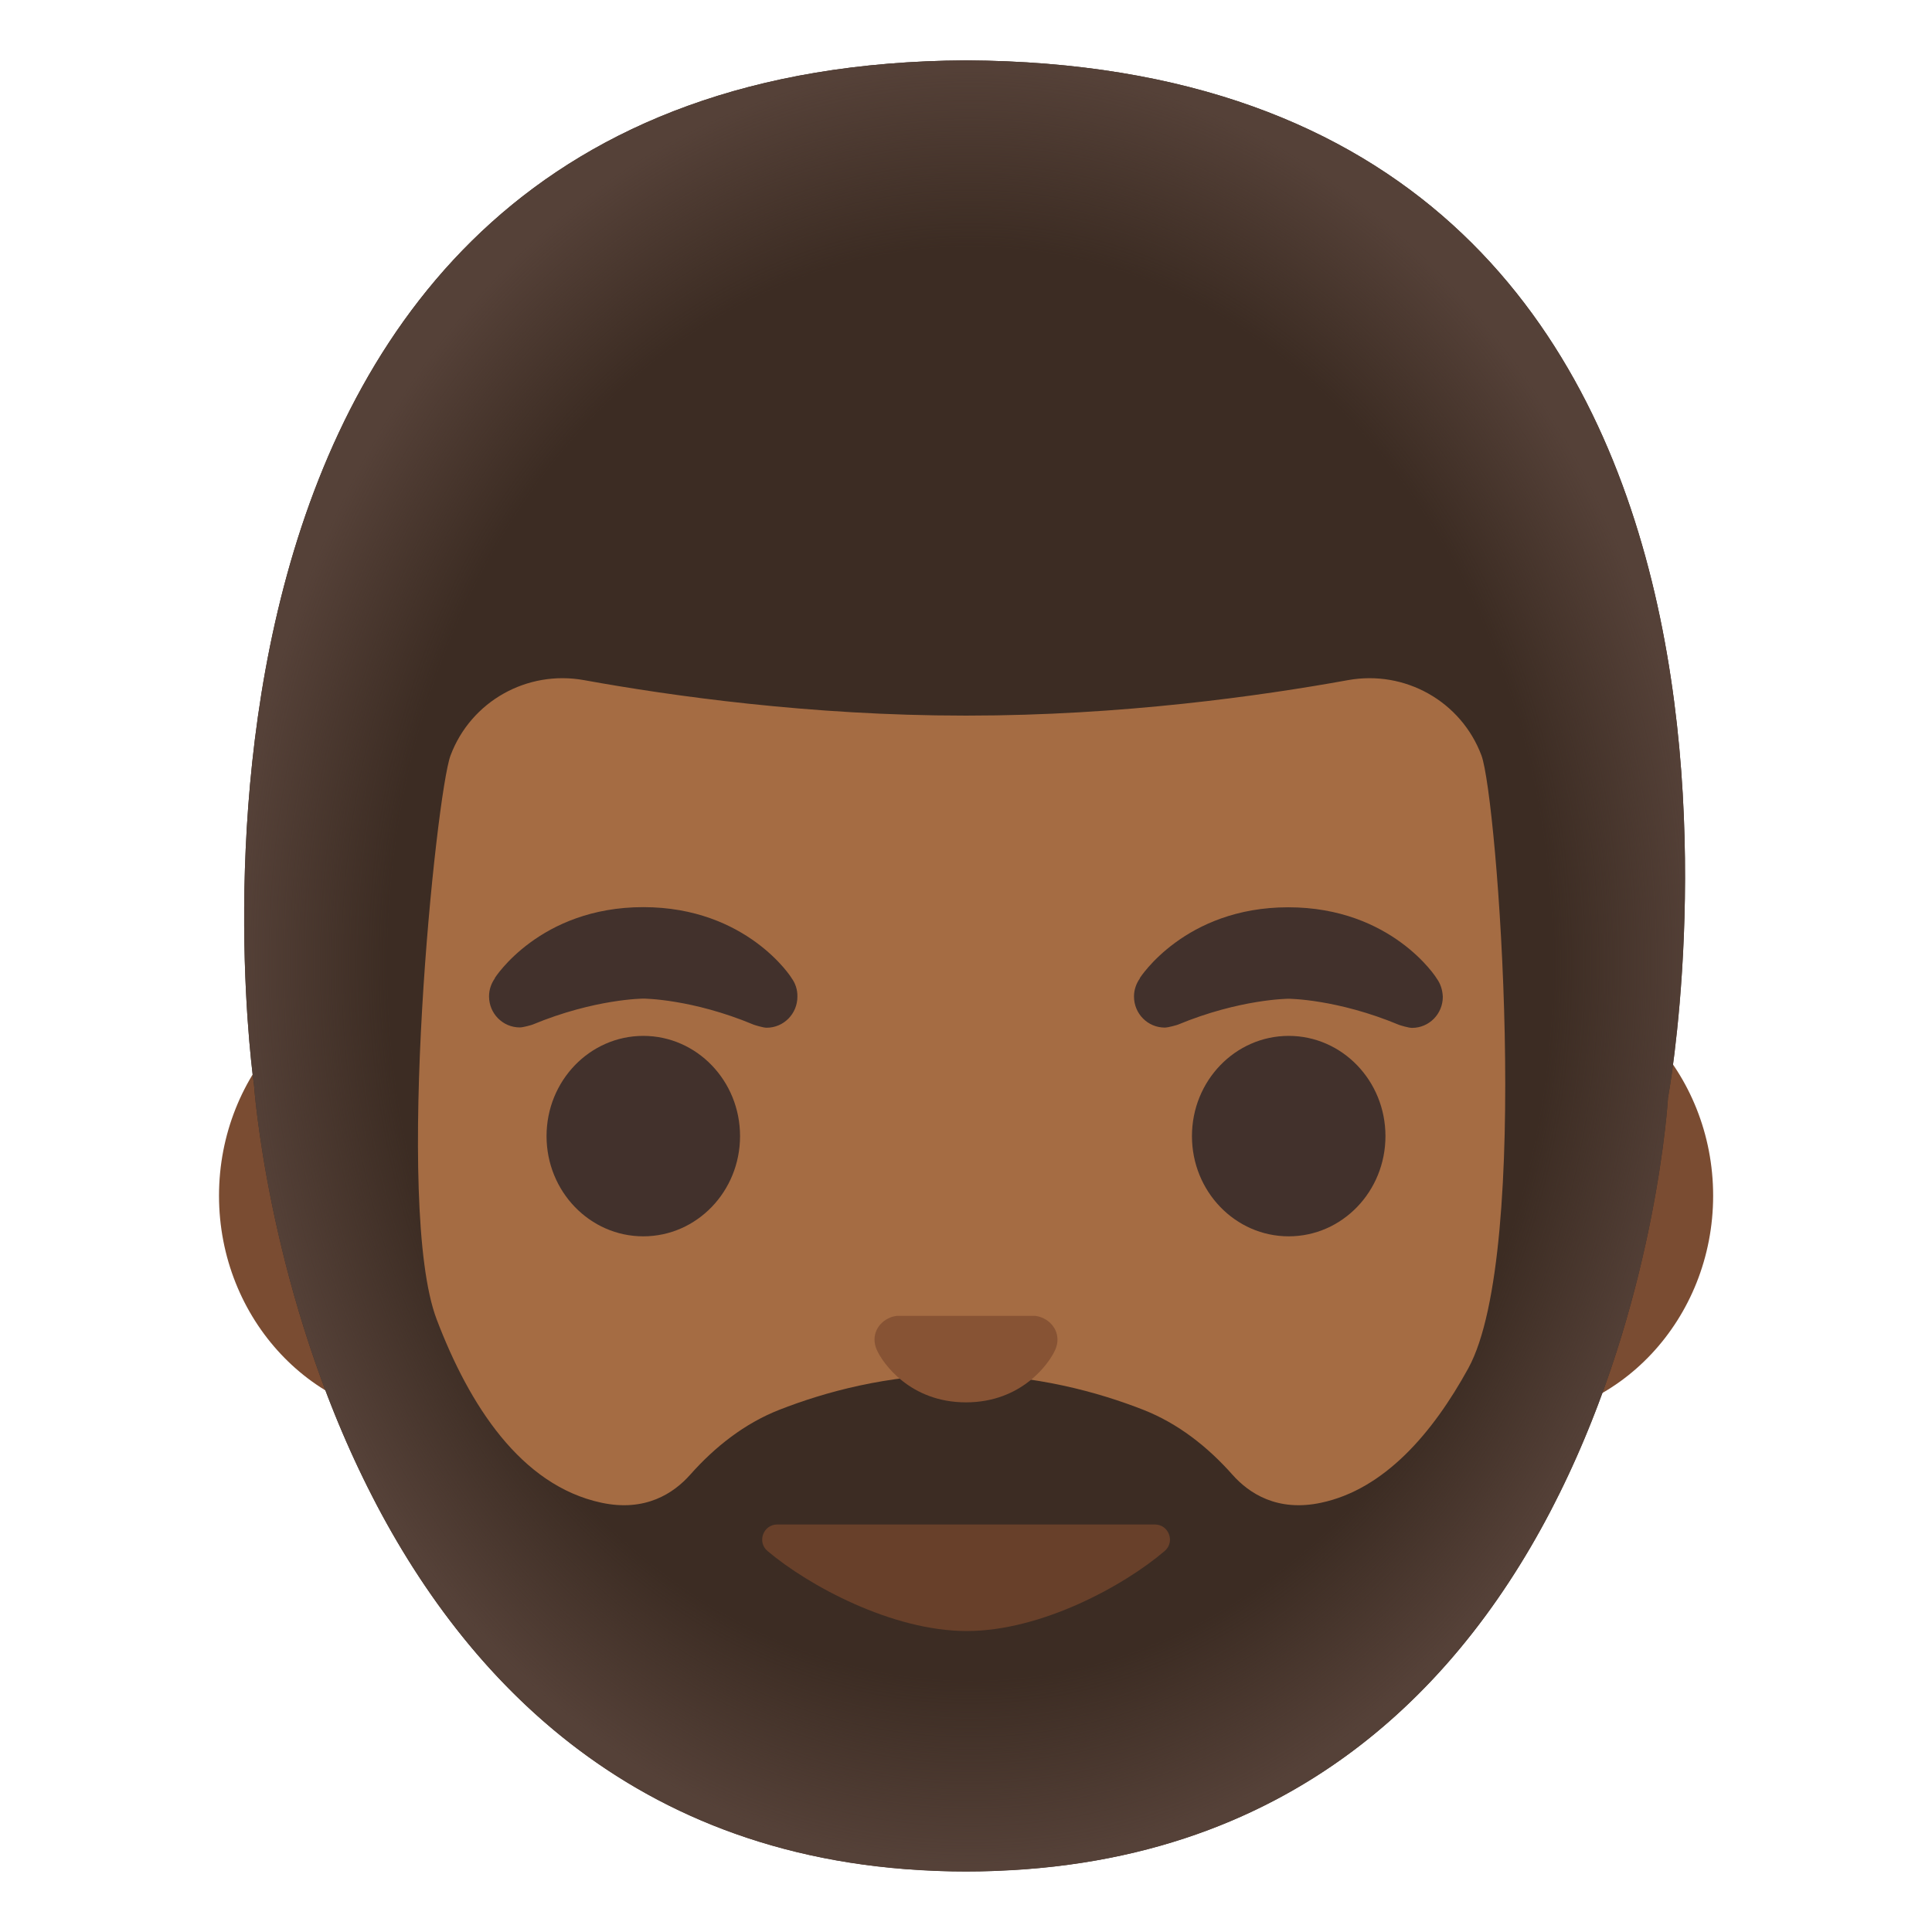
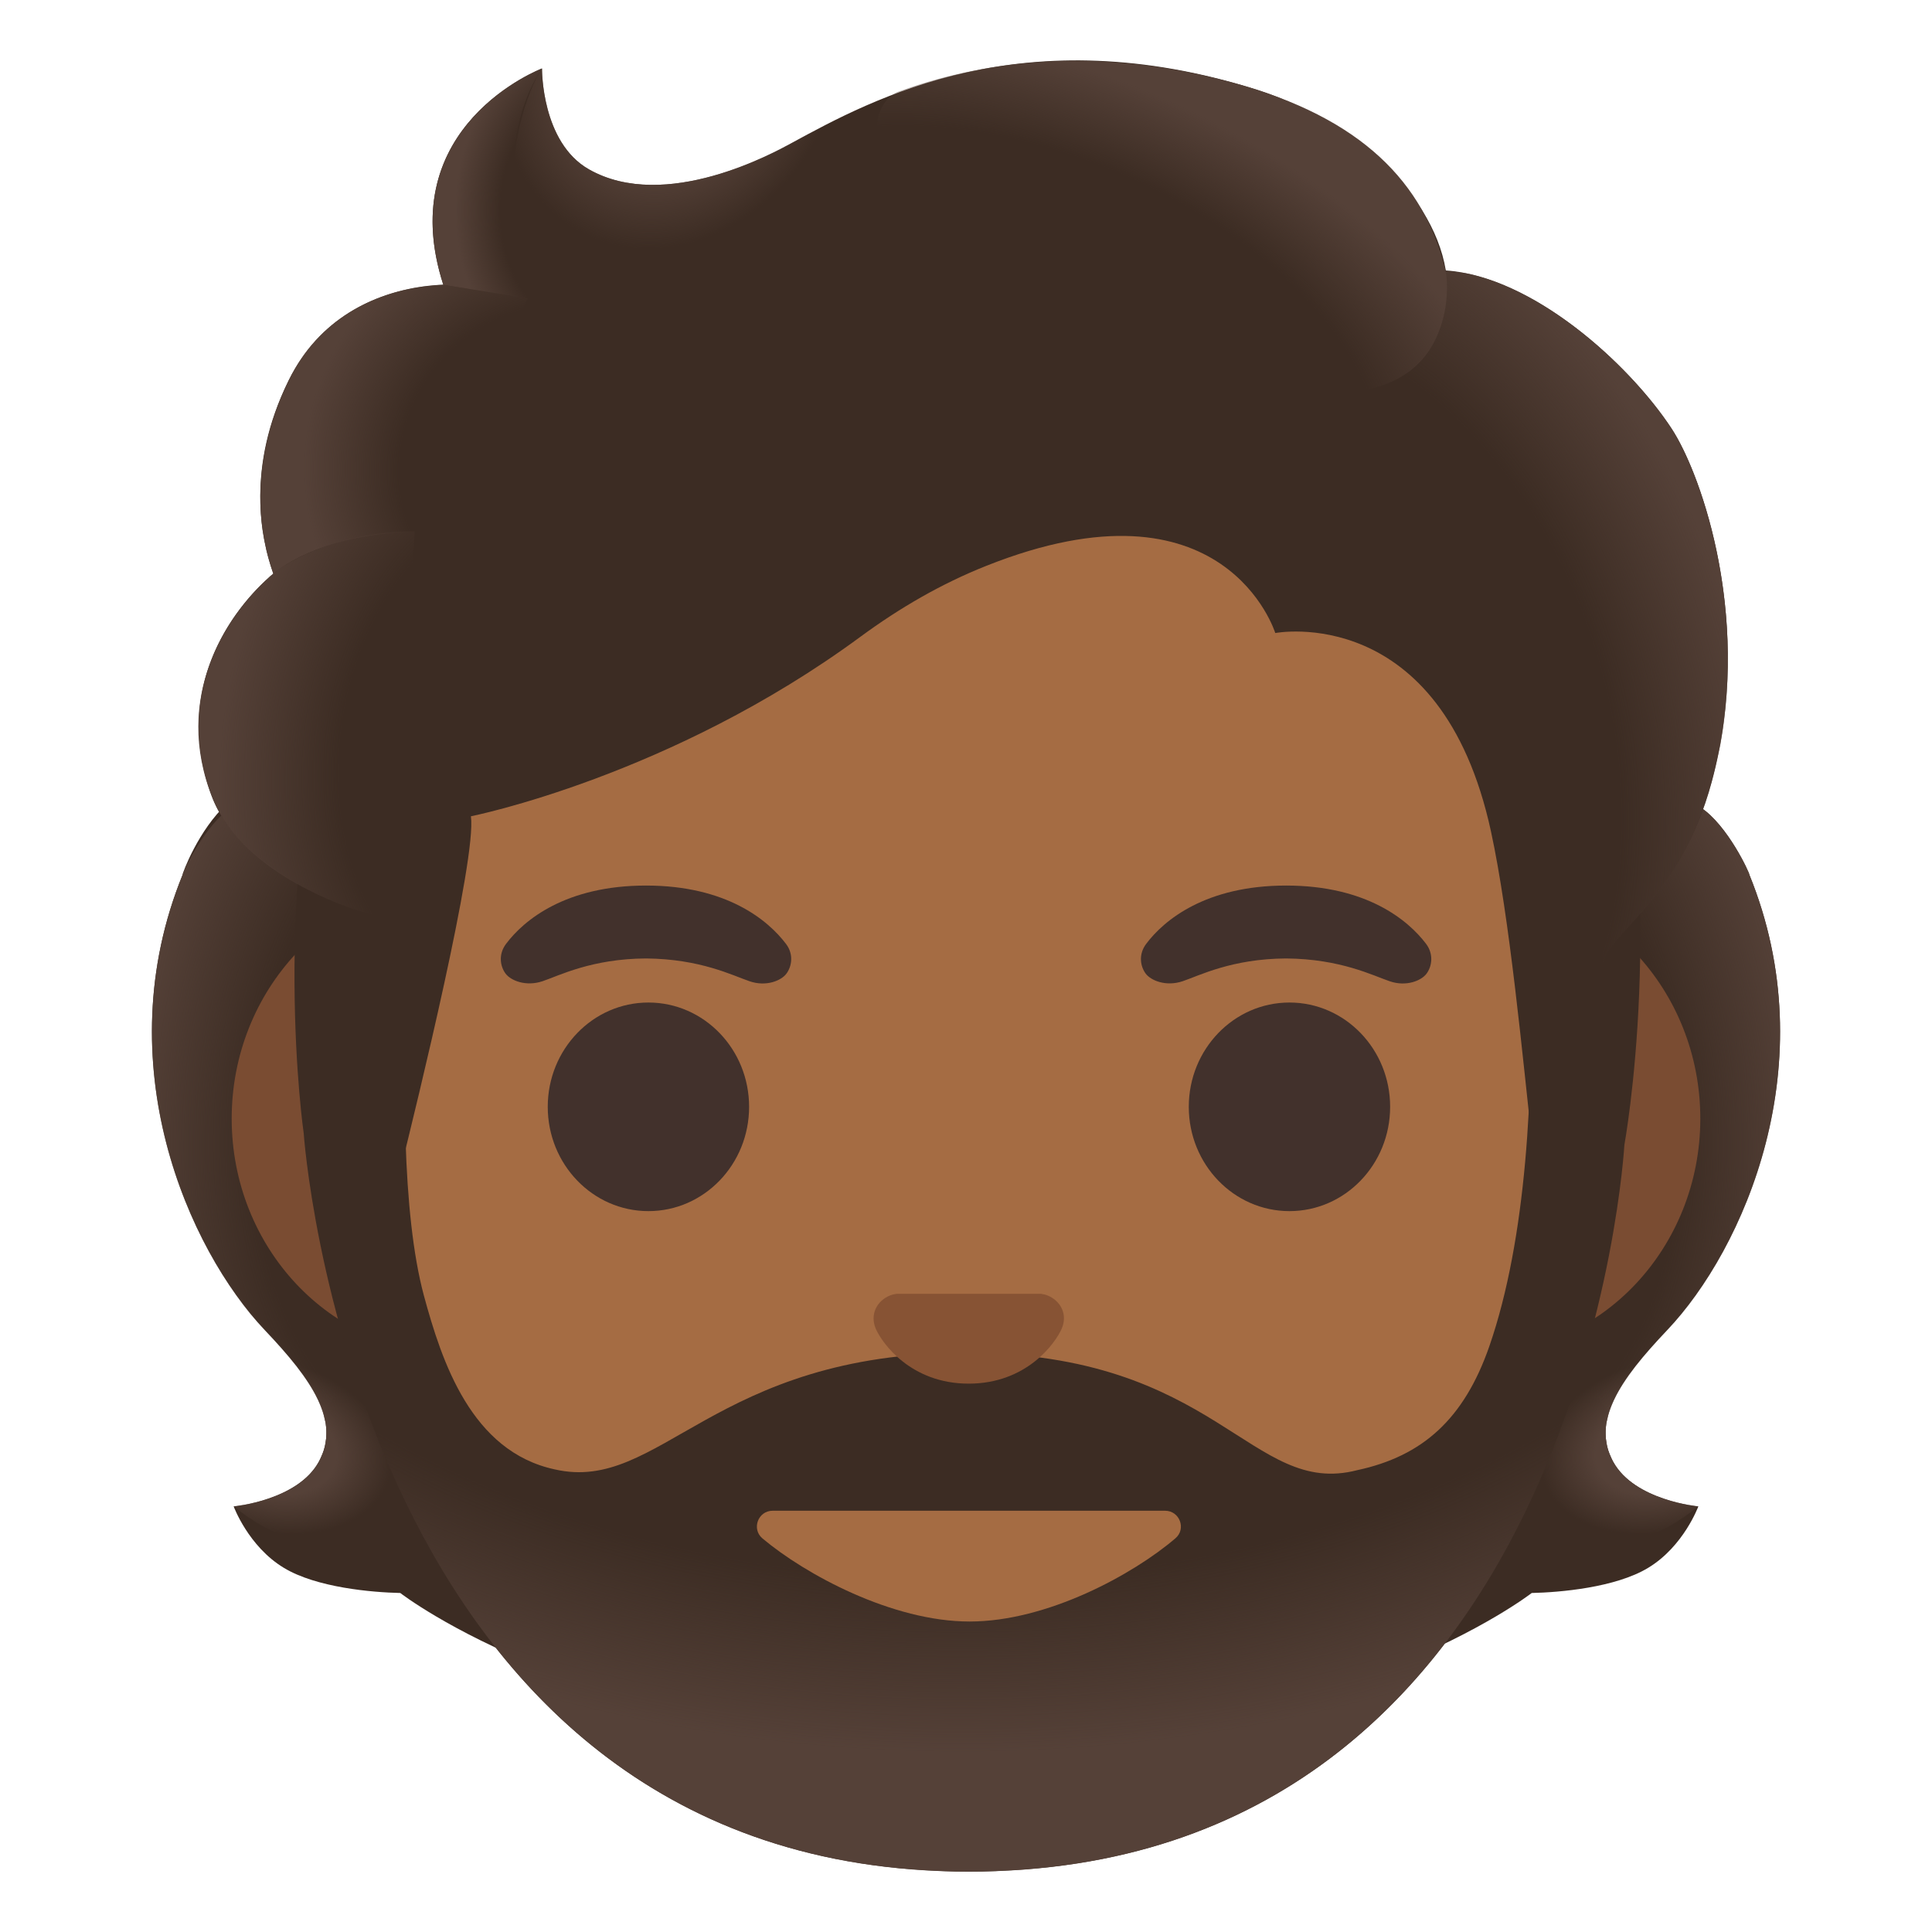
<svg xmlns="http://www.w3.org/2000/svg" viewBox="0 0 128 128" width="512px" height="512px">
-   <path d="M99.55 64.37h-71.1c-7.67 0-13.94 6.68-13.94 14.85s6.27 14.85 13.94 14.85h71.11c7.67 0 13.94-6.68 13.94-14.85s-6.28-14.85-13.95-14.85z" fill="#7a4c32" />
-   <path d="M64.02 4H64h-.02c-57.03.31-47.15 67.9-47.15 67.9s3.45 50.38 45.04 52.04c.15.01.3.01.44.02.55.02 1.11.03 1.68.03h.02c.58 0 1.15-.01 1.71-.03.14 0 .28-.01.42-.02 41.56-1.64 44.37-51.2 44.37-51.2S123.13 4.32 64.02 4z" fill="#3c2c23" />
-   <radialGradient id="a" cx="64.282" cy="64.162" r="59.722" gradientTransform="matrix(0 -1 -.8131 0 116.452 128.12)" gradientUnits="userSpaceOnUse">
-     <stop offset=".794" stop-color="#554138" stop-opacity="0" />
+   <path d="M106.88 96.84c-1.46-2.66.4-5.37 3.58-8.72 5.05-5.32 10.54-17.65 5.44-30.17.03-.07-1.43-3.29-3.25-4.47l-97.6-.24c-1.89 1.72-2.98 4.64-2.95 4.71-5.1 12.52.4 24.85 5.44 30.17 3.18 3.35 5.04 6.06 3.58 8.72-1.42 2.59-5.64 2.96-5.64 2.96s.97 2.65 3.32 4.07c2.17 1.32 5.88 1.63 7.72 1.67 0 0 12.79 9.97 37.48 9.97s37.48-9.97 37.48-9.97c1.84-.04 5.55-.35 7.72-1.67 2.35-1.42 3.32-4.07 3.32-4.07s-4.22-.37-5.64-2.96z" fill="#3c2c23" />
+   <radialGradient id="a" cx="84.479" cy="95.768" r="8.249" gradientTransform="matrix(-.9652 -.2616 -.1799 .6637 116.578 54.307)" gradientUnits="userSpaceOnUse">
+     <stop offset=".553" stop-color="#554138" />
+     <stop offset="1" stop-color="#554138" stop-opacity="0" />
+   </radialGradient>
+   <path d="M19.47 90.26s11.13 2.84 6.11 10.45c-4.33 4.19-10.08-.91-10.08-.91s4.22-.38 5.64-2.96c.06-.1.08-.2.13-.3l.12-.27a2.779 2.779 0 0 0 .17-.65c.04-.21.06-.42.06-.63v-.26c-.01-.13-.02-.27-.04-.4-.01-.07-.03-.15-.05-.22-.05-.24-.11-.47-.2-.72l-.09-.24c-.19-.47-.44-.95-.75-1.44-.03-.05-.07-.1-.1-.15-.28-.42-.58-.85-.92-1.3-.01.01 0 0 0 0z" fill="url(#a)" />
+   <radialGradient id="b" cx="72.151" cy="74.185" r="21.718" gradientTransform="matrix(-.998 -.0628 -.1011 1.6079 109.653 -40.571)" gradientUnits="userSpaceOnUse">
+     <stop offset=".615" stop-color="#554138" stop-opacity="0" />
+     <stop offset=".647" stop-color="#554138" stop-opacity=".081" />
    <stop offset="1" stop-color="#554138" />
  </radialGradient>
-   <path d="M64.02 4H64h-.02c-57.03.31-47.15 67.9-47.15 67.9S20.4 123.99 64 123.99s46.51-51.25 46.51-51.25S123.13 4.32 64.02 4z" fill="url(#a)" />
-   <path d="M97.28 90.65c-2.36 4.3-5.56 8.02-9.75 8.91-2.9.62-4.78-.62-5.88-1.86-1.64-1.85-3.61-3.4-5.91-4.3-2.96-1.16-7.16-2.33-12.05-2.34-4.9.01-9.09 1.18-12.05 2.34-2.3.9-4.27 2.45-5.91 4.3-1.1 1.24-2.98 2.48-5.88 1.86-5.35-1.14-8.77-6.49-10.92-12.15-2.84-7.47-.04-34.81.92-37.36 1.35-3.59 5.07-5.67 8.84-4.99 5.79 1.05 15.02 2.35 25.2 2.35h.22c10.18 0 19.41-1.3 25.2-2.35 3.77-.68 7.49 1.4 8.84 4.99 1.04 2.78 3.36 32.89-.87 40.6z" fill="#a56c43" />
-   <path d="M64.05 108.06c4.94 0 10.42-3 13.11-5.3.71-.6.28-1.76-.65-1.76H51.5c-.93 0-1.36 1.16-.65 1.76 2.73 2.3 8.26 5.3 13.2 5.3z" fill="#68402a" />
-   <path d="M69.02 87.29a1.63 1.63 0 0 0-.42-.11h-9.2c-.14.02-.28.05-.42.11-.83.34-1.29 1.2-.9 2.12.4.92 2.23 3.5 5.92 3.5s5.52-2.58 5.92-3.5c.39-.91-.07-1.78-.9-2.12z" fill="#875334" />
+   <path d="M35.94 68.84C32.6 78 21.42 93.59 21.42 93.59c-.03-.09-.07-.17-.1-.26-.59-1.6-1.97-3.3-3.78-5.21C12.49 82.8 7 70.47 12.1 57.95c-.03-.07 1.43-3.29 3.25-4.47l22.27-.05c.64 1.96-1.03 13.63-1.68 15.41z" fill="url(#b)" />
+   <radialGradient id="c" cx="48.52" cy="95.768" r="8.249" gradientTransform="matrix(.9652 -.2616 .1799 .6637 46.129 44.9)" gradientUnits="userSpaceOnUse">
+     <stop offset=".553" stop-color="#554138" />
+     <stop offset="1" stop-color="#554138" stop-opacity="0" />
+   </radialGradient>
+   <path d="M108.53 90.26s-11.13 2.84-6.11 10.45c4.33 4.19 10.08-.91 10.08-.91s-4.22-.38-5.64-2.96c-.06-.1-.08-.2-.13-.3l-.12-.27a2.779 2.779 0 0 1-.17-.65 3.36 3.36 0 0 1-.06-.63v-.26c.01-.13.02-.27.04-.4.01-.07.03-.15.05-.22.05-.24.11-.47.2-.72l.09-.24c.19-.47.44-.95.75-1.44.03-.05.07-.1.1-.15.28-.42.58-.85.92-1.3.01.01 0 0 0 0z" fill="url(#c)" />
+   <radialGradient id="d" cx="36.192" cy="74.185" r="21.718" gradientTransform="matrix(.998 -.0628 .1011 1.6079 54.235 -42.828)" gradientUnits="userSpaceOnUse">
+     <stop offset=".615" stop-color="#554138" stop-opacity="0" />
+     <stop offset=".647" stop-color="#554138" stop-opacity=".081" />
+     <stop offset="1" stop-color="#554138" />
+   </radialGradient>
+   <path d="M92.06 68.84c3.34 9.16 14.52 24.75 14.52 24.75.03-.09.07-.17.1-.26.59-1.6 1.97-3.3 3.78-5.21 5.05-5.32 10.54-17.65 5.44-30.17.03-.07-1.43-3.29-3.25-4.47l-22.27-.05c-.64 1.96 1.03 13.63 1.68 15.41z" fill="url(#d)" />
+   <radialGradient id="e" cx="15.787" cy="82.611" r="4.794" gradientUnits="userSpaceOnUse">
+     <stop offset=".725" stop-color="#554138" stop-opacity="0" />
+     <stop offset="1" stop-color="#554138" />
+   </radialGradient>
+   <path d="M17.03 87.56c-1.08-1.23-2.16-2.78-3.14-4.56.98 1.81 2.07 3.36 3.14 4.56z" fill="url(#e)" />
+   <radialGradient id="f" cx="11.07" cy="60.683" r=".662" gradientUnits="userSpaceOnUse">
+     <stop offset=".725" stop-color="#554138" stop-opacity="0" />
+     <stop offset="1" stop-color="#554138" />
+   </radialGradient>
+   <path d="M10.96 61.38l.18-.65c-.06.22-.12.44-.18.65z" fill="url(#f)" />
+   <radialGradient id="g" cx="17.259" cy="87.688" r=".195" gradientUnits="userSpaceOnUse">
+     <stop offset=".725" stop-color="#554138" stop-opacity="0" />
+     <stop offset="1" stop-color="#554138" />
+   </radialGradient>
+   <path d="M17.27 87.83c.01.01.04.04.05.06-.06-.06-.11-.12-.17-.18.05.03.08.08.12.12z" fill="url(#g)" />
+   <radialGradient id="h" cx="13.722" cy="82.434" r=".384" gradientUnits="userSpaceOnUse">
+     <stop offset=".725" stop-color="#554138" stop-opacity="0" />
+     <stop offset="1" stop-color="#554138" />
+   </radialGradient>
+   <path d="M13.8 82.84c-.07-.12-.13-.25-.19-.37.06.12.12.24.19.37z" fill="url(#h)" />
+   <radialGradient id="i" cx="11.708" cy="58.061" r="2.099" gradientUnits="userSpaceOnUse">
+     <stop offset=".725" stop-color="#554138" stop-opacity="0" />
+     <stop offset="1" stop-color="#554138" />
+   </radialGradient>
+   <path d="M11.27 60.28z" fill="url(#i)" />
+   <path d="M98.09 58.61H29.9c-8 0-14.55 6.97-14.55 15.5s6.54 15.5 14.55 15.5h68.2c8 0 14.55-6.97 14.55-15.5s-6.55-15.5-14.56-15.5z" fill="#7a4c32" />
+   <g>
+     <path d="M64.2 11.29h-.02-.02c-53.26.29-44.04 63.78-44.04 63.78s3.22 47.33 42.07 48.88c.14.01.28.01.41.02.51.02 1.04.03 1.57.03h.02c.54 0 1.07-.01 1.6-.03.13 0 .26-.01.39-.02 38.82-1.54 41.44-48.1 41.44-48.1s11.79-64.26-43.42-64.56z" fill="#3c2c23" />
+     <radialGradient id="j" cx="77.06" cy="67.275" r="62.111" gradientTransform="matrix(0 -.9032 -1.2566 0 148.24 129.624)" gradientUnits="userSpaceOnUse">
+       <stop offset=".794" stop-color="#554138" stop-opacity="0" />
+       <stop offset="1" stop-color="#554138" />
+     </radialGradient>
+     <path d="M64.2 11.29h-.02-.02c-53.26.29-44.04 63.78-44.04 63.78S23.46 124 64.18 124s43.44-48.14 43.44-48.14 11.79-64.27-43.42-64.57z" fill="url(#j)" />
+   </g>
+   <path d="M98.67 89.2c-1.67 4.8-4.41 7.27-8.74 8.2-7.08 1.84-9.21-7.77-25.95-7.77s-20.24 9.33-27.23 7.72c-5.52-1.19-7.48-7.13-8.67-11.53-2.89-10.76-.04-36.33.95-38.99 1.39-3.75 6.41-15.96 35.38-15.96s33.76 12.22 35.15 15.96c1.08 2.9 4.05 28.13-.89 42.37zM64.24 107.43c5.14 0 10.84-3.12 13.63-5.51.74-.62.29-1.83-.68-1.83h-26c-.97 0-1.41 1.21-.68 1.83 2.84 2.39 8.6 5.51 13.73 5.51z" fill="#a56c43" />
+   <path d="M69.41 85.83c-.15-.06-.29-.09-.44-.11H59.4c-.15.02-.29.05-.44.11-.86.35-1.34 1.25-.94 2.2.42.96 2.32 3.64 6.16 3.64 3.84 0 5.74-2.68 6.16-3.64.41-.94-.06-1.84-.93-2.2z" fill="#875334" />
  <g fill="#42312c">
-     <ellipse cx="42.62" cy="75.27" rx="6.41" ry="6.64" />
-     <ellipse cx="85.38" cy="75.27" rx="6.41" ry="6.64" />
+     <ellipse cx="42.96" cy="73.33" rx="6.67" ry="6.91" />
+     <ellipse cx="85.43" cy="73.33" rx="6.67" ry="6.91" />
  </g>
-   <g fill="#42312c">
-     <path d="M95.18 64.82c.01-.01-2.96-4.71-9.83-4.71s-9.84 4.7-9.84 4.7l.01.01c-.24.34-.39.75-.39 1.2 0 1.14.91 2.06 2.04 2.06.23 0 .81-.17.86-.19 4.12-1.71 7.34-1.72 7.34-1.72s3.2.01 7.32 1.73c.05.02.62.2.86.2 1.13 0 2.04-.92 2.04-2.06-.02-.47-.16-.88-.41-1.22zM52.45 64.81c.01-.01-2.96-4.71-9.83-4.71s-9.84 4.7-9.84 4.7l.01.01c-.24.34-.39.75-.39 1.2 0 1.14.91 2.06 2.04 2.06.23 0 .81-.17.85-.19 4.12-1.71 7.34-1.72 7.34-1.72s3.2.01 7.31 1.73c.05.02.62.2.85.2 1.13 0 2.04-.92 2.04-2.06.01-.47-.14-.89-.38-1.22z" />
+   <g>
+     <g fill="#42312c">
+       <path d="M52.07 62.53c-1.19-1.57-3.94-3.86-9.27-3.86s-8.09 2.29-9.27 3.86c-.53.7-.39 1.5-.03 1.98.34.45 1.33.87 2.44.5 1.1-.37 3.26-1.49 6.86-1.51 3.61.03 5.76 1.14 6.86 1.51 1.1.38 2.1-.04 2.44-.5.36-.48.5-1.29-.03-1.98zM94.48 62.53c-1.19-1.57-3.94-3.86-9.27-3.86s-8.09 2.29-9.27 3.86c-.53.7-.39 1.5-.03 1.98.34.45 1.33.87 2.44.5 1.1-.37 3.26-1.49 6.86-1.51 3.61.03 5.76 1.14 6.86 1.51 1.1.38 2.1-.04 2.44-.5.36-.48.49-1.29-.03-1.98z" />
+     </g>
+   </g>
+   <g>
+     <path d="M110.73 28.37c-2.84-4.31-9.22-10.07-14.94-10.45-.92-5.5-6.81-10.16-12.5-11.97-15.43-4.88-25.46.59-30.85 3.53-1.12.61-8.35 4.62-13.42 1.74-3.17-1.8-3.11-6.69-3.11-6.69s-9.94 3.78-6.54 14.33c-3.41.14-7.89 1.58-10.26 6.37-2.82 5.71-1.82 10.48-1 12.77-2.94 2.49-6.63 7.8-4.1 14.69 1.91 5.19 9.53 7.57 9.53 7.57-.54 9.34 1.2 15.09 2.12 17.42.16.4.74.37.84-.05 1.15-4.62 5.09-20.74 4.7-23.55 0 0 13.22-2.62 25.83-11.91 2.57-1.89 5.34-3.5 8.31-4.68 15.84-6.31 19.15 4.45 19.15 4.45s10.98-2.11 14.29 13.14c1.24 5.72 2.09 14.86 2.79 21.26.05.45.66.55.84.13 1.11-2.54 3.32-7.58 3.85-12.72.19-1.81 5.06-4.2 7.15-11.96 2.82-10.36-.63-20.31-2.68-23.42z" fill="#3c2c23" />
+     <radialGradient id="k" cx="88.134" cy="86.369" r="41.529" gradientTransform="matrix(.3076 .9515 .706 -.2282 -3.064 -14.87)" gradientUnits="userSpaceOnUse">
+       <stop offset=".699" stop-color="#554138" stop-opacity="0" />
+       <stop offset="1" stop-color="#554138" />
+     </radialGradient>
+     <path d="M106.24 63.79c.19-1.81 5.06-4.2 7.15-11.96.22-.83.41-1.67.59-2.51 1.7-9.43-1.36-18.09-3.25-20.95-2.63-3.98-8.27-9.2-13.63-10.27-.46-.06-.92-.11-1.35-.14 0 0 .38 2.5-.63 4.5-1.31 2.59-3.97 3.2-3.97 3.2 13.95 13.96 12.95 25.64 15.09 38.13z" fill="url(#k)" />
+     <radialGradient id="l" cx="44.218" cy="124.178" r="10.889" gradientTransform="matrix(.8813 .4726 .5603 -1.045 -64.01 112.87)" gradientUnits="userSpaceOnUse">
+       <stop offset=".58" stop-color="#554138" />
+       <stop offset="1" stop-color="#554138" stop-opacity="0" />
+     </radialGradient>
+     <path d="M55.81 7.72c-1.28.62-2.4 1.23-3.37 1.76-1.12.61-8.35 4.62-13.42 1.74-3.12-1.77-3.11-6.5-3.11-6.67-1.43 1.83-5.77 14.9 6.91 15.77 5.47.38 8.84-4.39 10.83-8.43.72-1.46 1.85-3.6 2.16-4.17z" fill="url(#l)" />
+     <radialGradient id="m" cx="160.137" cy="65.917" r="33.474" gradientTransform="matrix(-.9378 -.3944 -.2182 .5285 233.432 52.098)" gradientUnits="userSpaceOnUse">
+       <stop offset=".699" stop-color="#554138" stop-opacity="0" />
+       <stop offset="1" stop-color="#554138" />
+     </radialGradient>
+     <path d="M81.69 5.48c8.53 2.31 12.69 6.65 14.08 12.45.41 1.7.9 17.58-29.41-.46-11.27-6.71-8.19-10.91-6.87-11.39 5.15-1.87 12.64-3.19 22.2-.6z" fill="url(#m)" />
+     <radialGradient id="n" cx="40.165" cy="116.036" r="9.995" gradientTransform="matrix(1 0 0 -1.2233 0 155.882)" gradientUnits="userSpaceOnUse">
+       <stop offset=".702" stop-color="#554138" stop-opacity="0" />
+       <stop offset="1" stop-color="#554138" />
+     </radialGradient>
+     <path d="M35.87 4.56c-.02.01-.04.02-.07.03h-.01c-1.09.46-9.61 4.4-6.42 14.28l9.07 1.46C30.41 12.19 35.9 4.54 35.9 4.54s-.02.01-.03.02z" fill="url(#n)" />
+     <radialGradient id="o" cx="46.781" cy="104.408" r="18.745" gradientTransform="matrix(-.9657 -.2598 -.2432 .9037 109.357 -50.622)" gradientUnits="userSpaceOnUse">
+       <stop offset=".66" stop-color="#554138" stop-opacity="0" />
+       <stop offset="1" stop-color="#554138" />
+     </radialGradient>
+     <path d="M34.97 19.77l-5.6-.9c-.22 0-.97.07-1.37.12-3.16.44-6.88 2.07-8.89 6.25-2.16 4.5-2.1 8.36-1.52 10.94.17.87.52 1.84.52 1.84s2.78-2.63 9.38-2.8l7.48-15.45z" fill="url(#o)" />
+     <radialGradient id="p" cx="35.06" cy="81.289" r="19.68" gradientTransform="matrix(.9907 .1363 .1915 -1.3921 -15.955 158.06)" gradientUnits="userSpaceOnUse">
+       <stop offset=".598" stop-color="#554138" stop-opacity="0" />
+       <stop offset="1" stop-color="#554138" />
+     </radialGradient>
+     <path d="M17.84 38.24c-2.76 2.45-6.48 7.92-3.74 14.69 2.07 5.11 9.43 7.33 9.43 7.33 0 .02 1.47.46 2.23.46l1.72-25.52c-3.53 0-6.92 1.06-9.11 2.58.02.05-.54.42-.53.46z" fill="url(#p)" />
  </g>
</svg>
